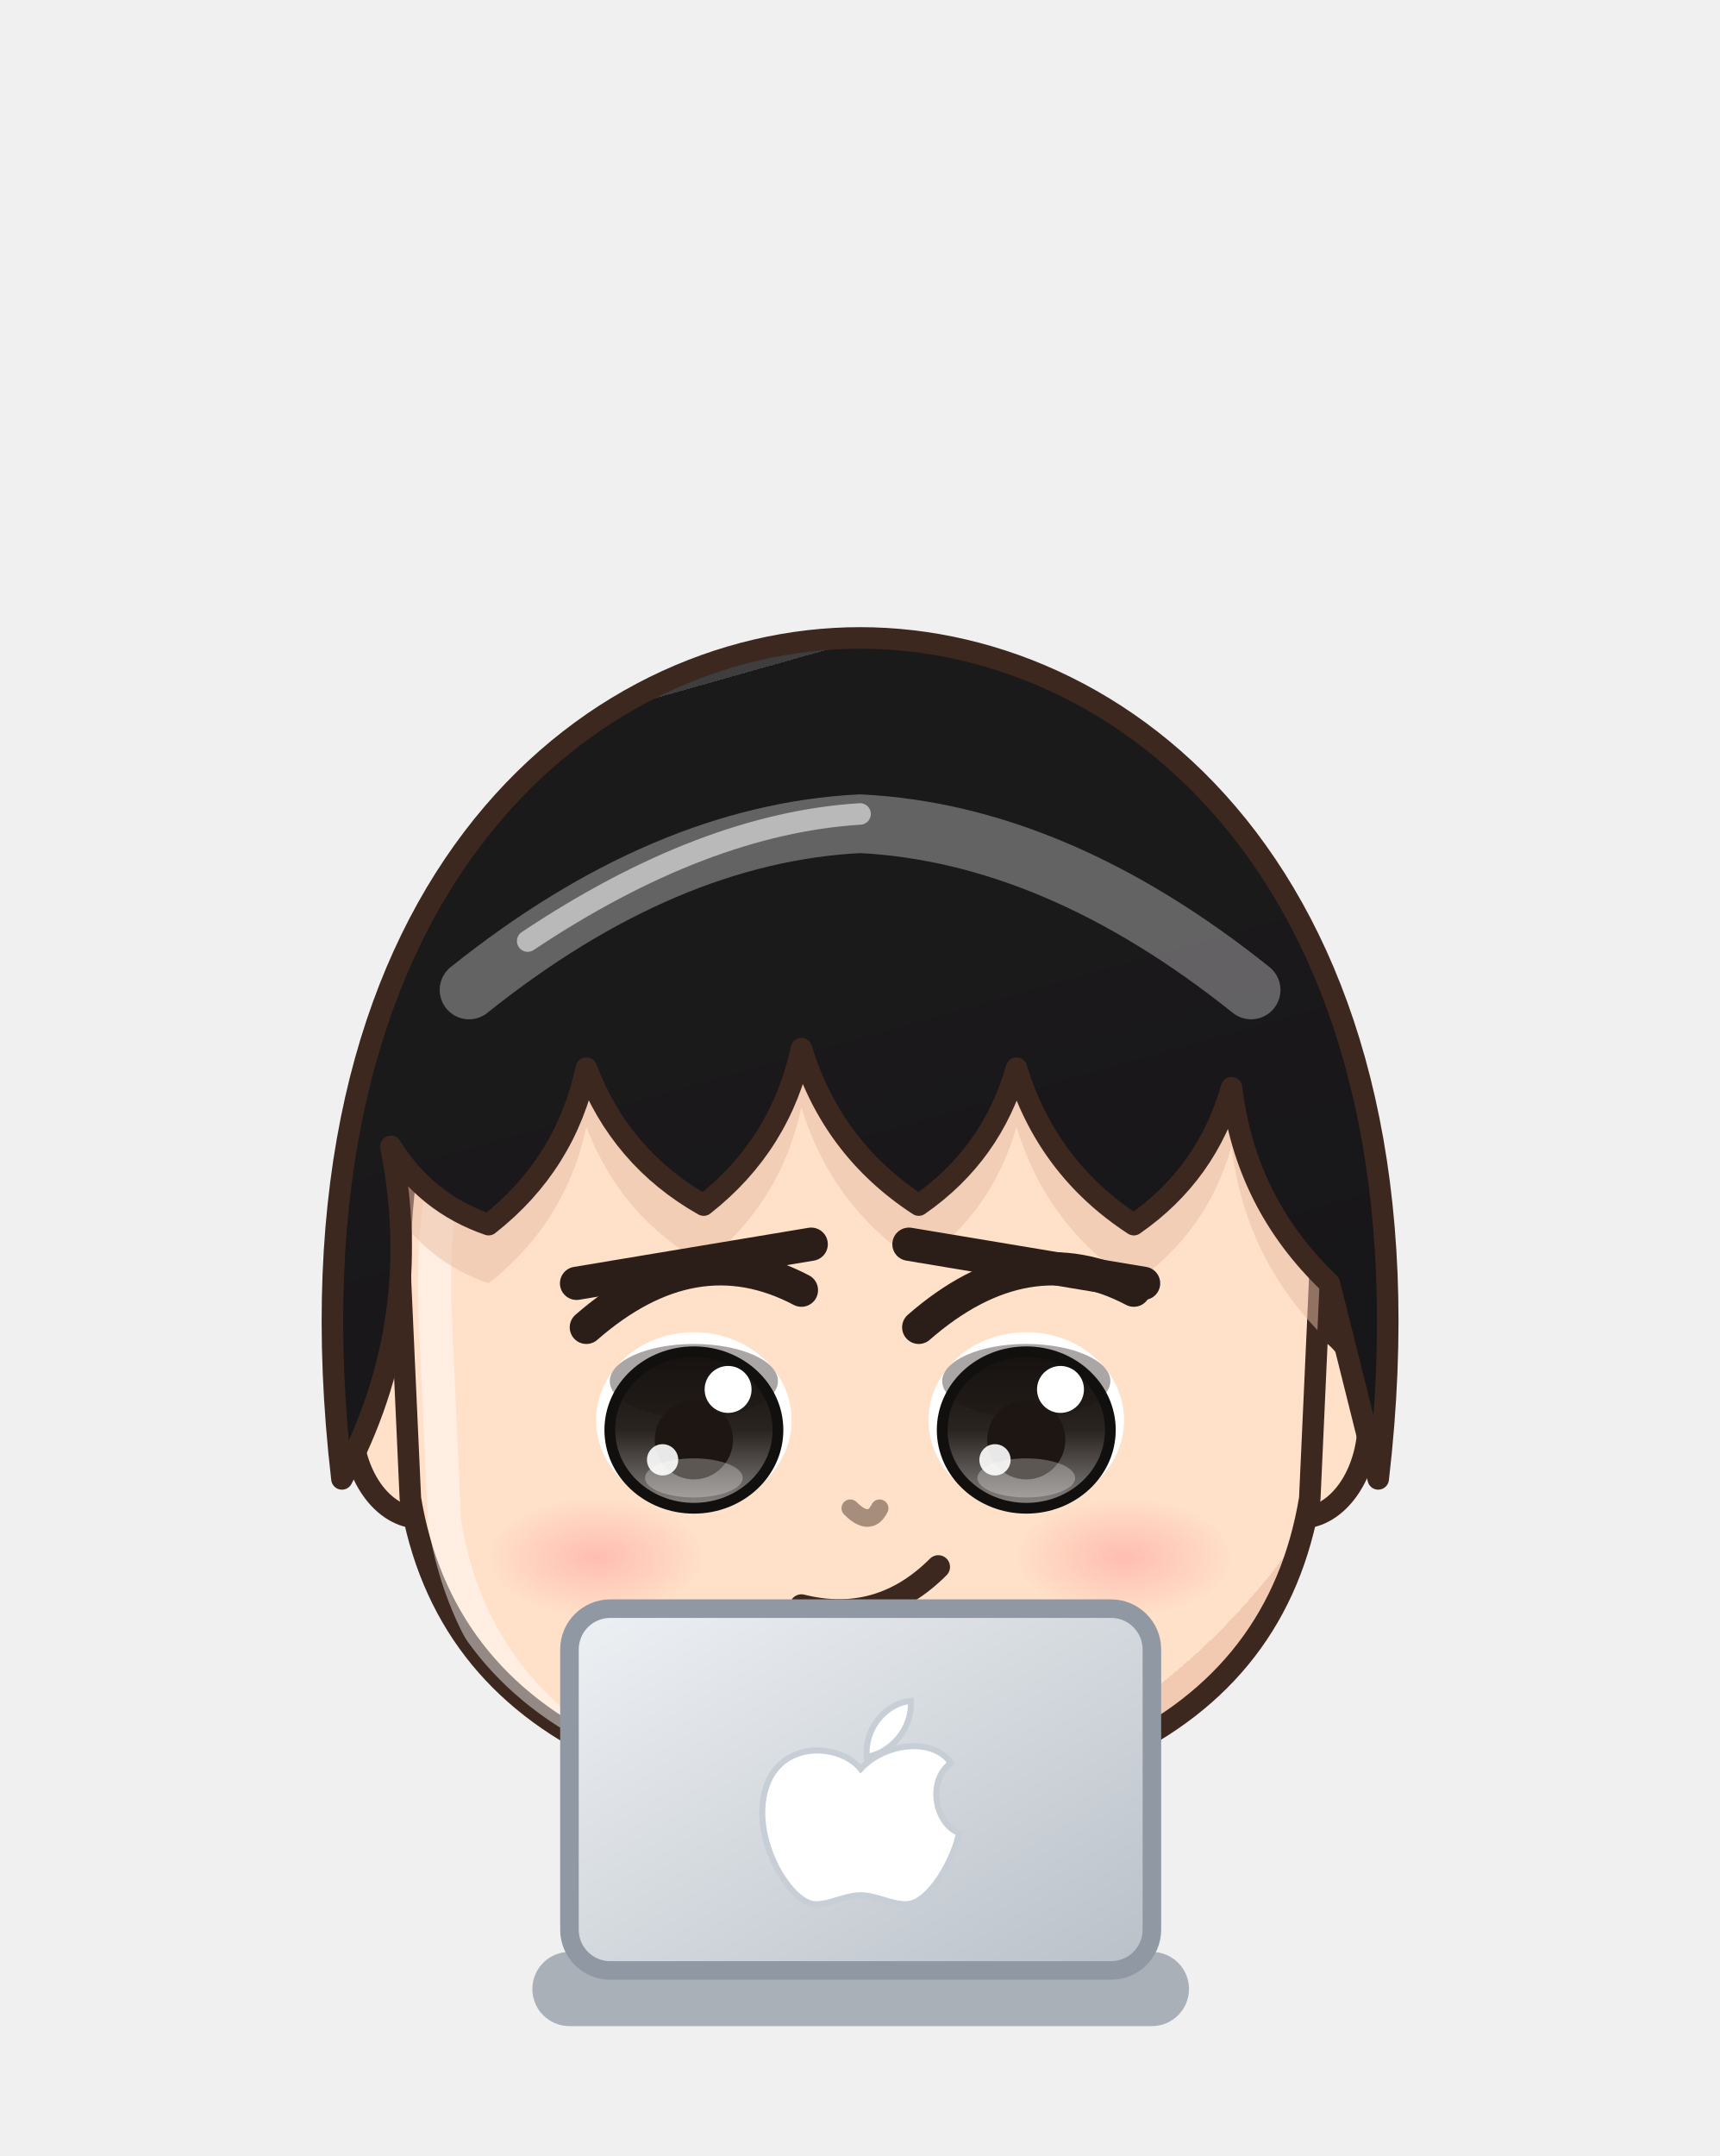
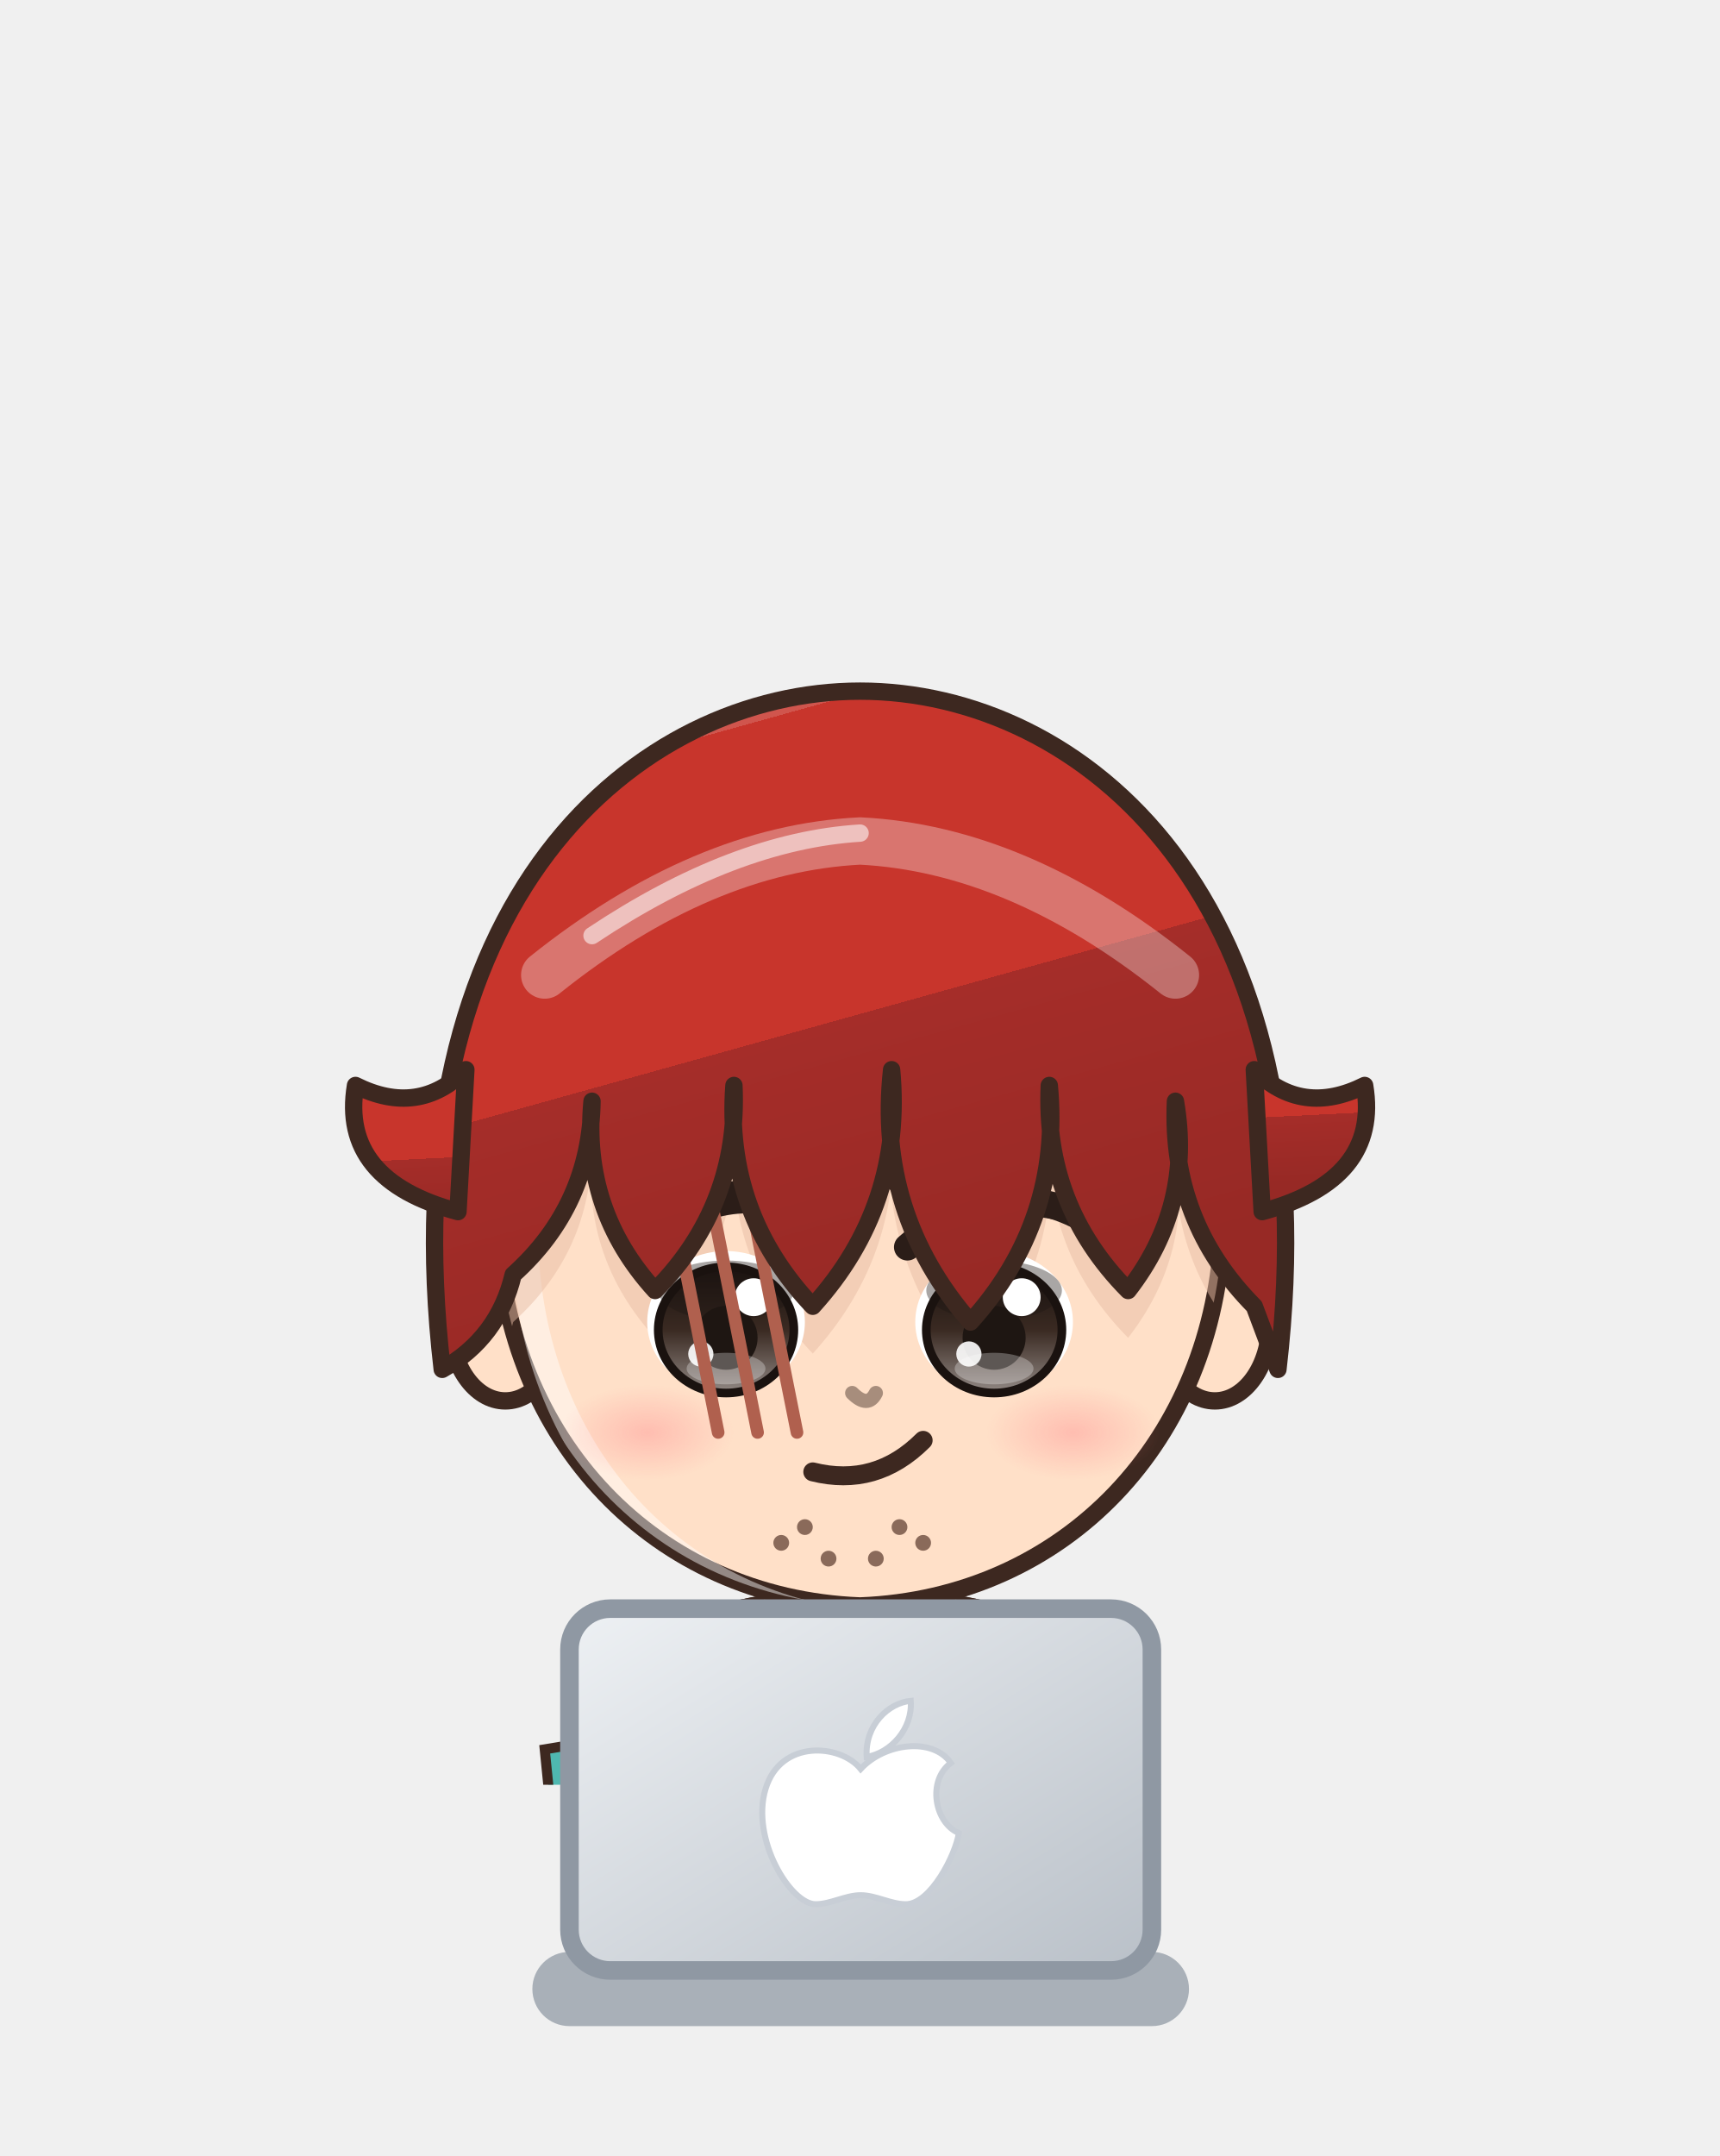
<svg xmlns="http://www.w3.org/2000/svg" viewBox="1590.1 177.8 92.7 116.2" width="92.7" height="116.2">
  <svg x="1590.1" y="177.8" viewBox="-120 -180 240 248.94" width="92.736" height="96.192">
    <defs>
-       <linearGradient id="hair234" x1="0" y1="0" x2=".35" y2="1">
-         <stop offset="0" stop-color="#3e3e3e" />
-         <stop offset=".16" stop-color="#3e3e3e" />
-         <stop offset=".16" stop-color="#1a1a1a" />
-         <stop offset=".58" stop-color="#1a1a1a" />
-         <stop offset=".58" stop-color="#1a181b" />
-         <stop offset="1" stop-color="#171618" />
+       <linearGradient id="hair249" x1="0" y1="0" x2=".35" y2="1">
+         <stop offset="0" stop-color="#d0554d" />
+         <stop offset=".16" stop-color="#d0554d" />
+         <stop offset=".16" stop-color="#c8352c" />
+         <stop offset=".58" stop-color="#c8352c" />
+         <stop offset=".58" stop-color="#a52d29" />
+         <stop offset="1" stop-color="#972925" />
      </linearGradient>
-       <radialGradient id="skin234" cx=".4" cy=".32" r=".85">
+       <radialGradient id="skin249" cx=".4" cy=".32" r=".85">
        <stop offset="0" stop-color="#ffe0c8" />
        <stop offset=".84" stop-color="#ffe0c8" />
        <stop offset=".84" stop-color="#f1cab1" />
        <stop offset="1" stop-color="#f1cab1" />
      </radialGradient>
-       <linearGradient id="cloth234" x1="0" y1="0" x2=".45" y2="1">
-         <stop offset="0" stop-color="#bc3c4a" />
-         <stop offset=".16" stop-color="#bc3c4a" />
-         <stop offset=".16" stop-color="#b01828" />
-         <stop offset=".6" stop-color="#b01828" />
-         <stop offset=".6" stop-color="#951626" />
-         <stop offset="1" stop-color="#891422" />
+       <linearGradient id="cloth249" x1="0" y1="0" x2=".45" y2="1">
+         <stop offset="0" stop-color="#424148" />
+         <stop offset=".16" stop-color="#424148" />
+         <stop offset=".16" stop-color="#1f1d26" />
+         <stop offset=".6" stop-color="#1f1d26" />
+         <stop offset=".6" stop-color="#1e1a24" />
+         <stop offset="1" stop-color="#1b1721" />
      </linearGradient>
-       <linearGradient id="iris234" x1="0" y1="0" x2="0" y2="1">
-         <stop offset="0" stop-color="#12100e" />
-         <stop offset=".5" stop-color="#2a2420" />
-         <stop offset="1" stop-color="#898684" />
+       <linearGradient id="iris249" x1="0" y1="0" x2="0" y2="1">
+         <stop offset="0" stop-color="#1a120f" />
+         <stop offset=".5" stop-color="#3a2a22" />
+         <stop offset="1" stop-color="#928985" />
      </linearGradient>
-       <linearGradient id="gold234" x1="0" y1="0" x2="1" y2="1">
+       <linearGradient id="gold249" x1="0" y1="0" x2="1" y2="1">
        <stop offset="0" stop-color="#f6d27a" />
        <stop offset=".55" stop-color="#d9a63a" />
        <stop offset="1" stop-color="#a8761e" />
      </linearGradient>
-       <linearGradient id="steel234" x1="0" y1="0" x2="1" y2="1">
+       <linearGradient id="steel249" x1="0" y1="0" x2="1" y2="1">
        <stop offset="0" stop-color="#e4e8ee" />
        <stop offset=".5" stop-color="#9aa3ad" />
        <stop offset="1" stop-color="#5a606a" />
      </linearGradient>
-       <linearGradient id="beard234" x1="0" y1="0" x2="0" y2="1">
+       <linearGradient id="beard249" x1="0" y1="0" x2="0" y2="1">
        <stop offset="0" stop-color="#e6e6ea" />
        <stop offset="1" stop-color="#b8b8c2" />
      </linearGradient>
-       <radialGradient id="hawkiris234" cx=".45" cy=".4" r=".7">
+       <radialGradient id="hawkiris249" cx=".45" cy=".4" r=".7">
        <stop offset="0" stop-color="#ffe27a" />
        <stop offset=".6" stop-color="#e8a52a" />
        <stop offset="1" stop-color="#9a5a12" />
      </radialGradient>
-       <linearGradient id="straw234" x1="0" y1="0" x2=".3" y2="1">
+       <linearGradient id="straw249" x1="0" y1="0" x2=".3" y2="1">
        <stop offset="0" stop-color="#ffe7aa" />
        <stop offset=".16" stop-color="#ffe7aa" />
        <stop offset=".16" stop-color="#ffe39a" />
        <stop offset=".58" stop-color="#ffe39a" />
        <stop offset=".58" stop-color="#e9b456" />
        <stop offset="1" stop-color="#d6a54f" />
      </linearGradient>
-       <radialGradient id="blush234">
+       <radialGradient id="blush249">
        <stop offset="0" stop-color="#ff7f86" stop-opacity=".9" />
        <stop offset="1" stop-color="#ff7f86" stop-opacity="0" />
      </radialGradient>
-       <clipPath id="face234">
-         <path d="M -47,-6 C -48,-40 -26,-56 0,-56 C 26,-56 48,-40 47,-6 L 46,16 Q 43,34 26,42 L 12,46 L -12,46 L -26,42 Q -43,34 -46,16 Z" />
+       <clipPath id="face249">
+         <path d="M -46,-4 C -47,-38 -25,-55 0,-55 C 25,-55 47,-38 46,-4 C 45,23 26,43 0,44 C -26,43 -45,23 -46,-4 Z" />
      </clipPath>
-       <clipPath id="torso234">
+       <clipPath id="torso249">
        <path d="M -30,50 C -34,68 -28,94 -26,124 L 26,124 C 28,94 34,68 30,50 C 18,40 -18,40 -30,50 Z" />
      </clipPath>
    </defs>
    <ellipse cx="0" cy="208" rx="42" ry="7" fill="#000000" opacity=".16" />
-     <g transform="translate(0,67.2) scale(1.364,1.364) translate(0,-44)" />
-     <g transform="translate(0,205) scale(1.0,0.76) translate(0,-205)">
-       <path d="M -23.5,118 Q -24.5,160.0 -20.5,202 L -5.5,202 Q -1.5,160.0 -2.5,118 Z" fill="#1a1a22" stroke="#3d2820" stroke-width="2.2" stroke-linejoin="round" />
-       <path d="M -22,168 Q -24,184.0 -22,200 L -4,200 Q -2,184.0 -4,168 Z" fill="#1a1a22" stroke="#3d2820" stroke-width="2.2" stroke-linejoin="round" />
-       <path d="M -18,172 L -18,196" stroke="#ffffff" stroke-width="2" opacity=".18" />
-       <ellipse cx="-13" cy="205" rx="14" ry="7" fill="#1f1d26" stroke="#3d2820" stroke-width="2.2" stroke-linejoin="round" />
-       <path d="M 2.5,118 Q 1.5,160.0 5.5,202 L 20.5,202 Q 24.5,160.0 23.5,118 Z" fill="#1a1a22" stroke="#3d2820" stroke-width="2.2" stroke-linejoin="round" />
-       <path d="M 4,168 Q 2,184.0 4,200 L 22,200 Q 24,184.0 22,168 Z" fill="#1a1a22" stroke="#3d2820" stroke-width="2.2" stroke-linejoin="round" />
-       <path d="M 8,172 L 8,196" stroke="#ffffff" stroke-width="2" opacity=".18" />
-       <ellipse cx="13" cy="205" rx="14" ry="7" fill="#1f1d26" stroke="#3d2820" stroke-width="2.2" stroke-linejoin="round" />
-       <path d="M -30,50 C -34,68 -28,94 -26,124 L 26,124 C 28,94 34,68 30,50 C 18,40 -18,40 -30,50 Z" fill="url(#cloth234)" stroke="#3d2820" stroke-width="2.2" stroke-linejoin="round" />
-       <g clip-path="url(#torso234)">
+     <g transform="translate(0,44.0) scale(1.100,1.100) translate(0,-44)" />
+     <g transform="translate(0,205) scale(1,1) translate(0,-205)">
+       <path d="M -23.5,118 Q -24.5,160.0 -20.5,202 L -5.5,202 Q -1.5,160.0 -2.5,118 Z" fill="#5a4a3a" stroke="#3d2820" stroke-width="2.2" stroke-linejoin="round" />
+       <path d="M -9,124 Q -8,160 -10,196" stroke="#000000" stroke-width="4.5" fill="none" opacity=".14" stroke-linecap="round" />
+       <path d="M -18,126 Q -19,150 -18,170" stroke="#ffffff" stroke-width="2" fill="none" opacity=".22" stroke-linecap="round" />
+       <ellipse cx="-13" cy="205" rx="14" ry="7" fill="#3a2a24" stroke="#3d2820" stroke-width="2.2" stroke-linejoin="round" />
+       <ellipse cx="-17" cy="202.5" rx="5" ry="2" fill="#ffffff" opacity=".35" />
+       <path d="M 2.5,118 Q 1.5,160.0 5.5,202 L 20.5,202 Q 24.5,160.0 23.5,118 Z" fill="#5a4a3a" stroke="#3d2820" stroke-width="2.2" stroke-linejoin="round" />
+       <path d="M 17,124 Q 18,160 16,196" stroke="#000000" stroke-width="4.5" fill="none" opacity=".14" stroke-linecap="round" />
+       <path d="M 8,126 Q 7,150 8,170" stroke="#ffffff" stroke-width="2" fill="none" opacity=".22" stroke-linecap="round" />
+       <ellipse cx="13" cy="205" rx="14" ry="7" fill="#3a2a24" stroke="#3d2820" stroke-width="2.2" stroke-linejoin="round" />
+       <ellipse cx="9" cy="202.5" rx="5" ry="2" fill="#ffffff" opacity=".35" />
+       <path d="M -30,50 C -34,68 -28,94 -26,124 L 26,124 C 28,94 34,68 30,50 C 18,40 -18,40 -30,50 Z" fill="url(#cloth249)" stroke="#3d2820" stroke-width="2.2" stroke-linejoin="round" />
+       <path d="M -11,42 L 11,42 L 11,124 L -11,124 Z" fill="#ffffff" />
+       <path d="M -11,42 L -20,74 L -11,124 M 11,42 L 20,74 L 11,124" stroke="#1d1823" stroke-width="2" fill="none" />
+       <g clip-path="url(#torso249)">
        <path d="M -30,50 C -34,68 -28,94 -26,124 L 26,124 C 28,94 34,68 30,50 C 18,40 -18,40 -30,50 Z" transform="translate(4,3)" fill="none" stroke="#ffffff" stroke-width="5" opacity=".3" />
        <path d="M -30,50 C -34,68 -28,94 -26,124 L 26,124 C 28,94 34,68 30,50 C 18,40 -18,40 -30,50 Z" transform="translate(-6,-2)" fill="none" stroke="#000000" stroke-width="9" opacity=".13" />
      </g>
-       <path d="M -12,42 L 0,54 L 12,42" stroke="#1a1a22" stroke-width="5" fill="none" />
-       <g clip-path="url(#torso234)">
-         <path d="M -24,70 Q -14,62 -8,74 Q -2,86 8,78" stroke="#e6b84a" stroke-width="2" fill="none" />
-       </g>
-       <ellipse cx="31" cy="88" rx="10" ry="3.2" fill="none" stroke="#e6b84a" stroke-width="2.4" />
-       <ellipse cx="31" cy="82" rx="10" ry="3.2" fill="none" stroke="#e6b84a" stroke-width="2.4" />
-       <ellipse cx="31" cy="76" rx="10" ry="3.2" fill="none" stroke="#e6b84a" stroke-width="2.4" />
-       <path d="M -28,54 L -38,84 L -31,102" stroke="#3d2820" stroke-width="17" fill="none" stroke-linecap="round" stroke-linejoin="round" />
-       <path d="M -28,54 L -38,84 L -31,102" stroke="url(#cloth234)" stroke-width="12.6" fill="none" stroke-linecap="round" stroke-linejoin="round" />
-       <path d="M -28,54 L -38,84 L -31,102" transform="translate(-2.6,-1)" stroke="#ffffff" stroke-width="2.6" fill="none" stroke-linecap="round" stroke-linejoin="round" opacity=".28" />
+       <path d="M -30,50 C -34,68 -28,94 -26,124 L 26,124 C 28,94 34,68 30,50 C 18,40 -18,40 -30,50 Z" fill="#f6f4ee" stroke="#3d2820" stroke-width="2.2" stroke-linejoin="round" />
+       <path d="M -13,43 L 13,43 L 0,86 Z" fill="url(#skin249)" />
+       <path d="M -13,43 L 0,86 L 13,43" stroke="#cfcac0" stroke-width="2" fill="none" />
+       <path d="M -30,48 Q -52,110 -48,186 L -14,186 Q -20,110 -14,50 Z M 30,48 Q 52,110 48,186 L 14,186 Q 20,110 14,50 Z" fill="#1f1d26" stroke="#3d2820" stroke-width="2.2" stroke-linejoin="round" />
+       <path d="M -22,112 L -64,160" stroke="#3d2820" stroke-width="9.4" stroke-linecap="round" />
+       <path d="M -22,112 L -64,160" stroke="#1f1d26" stroke-width="6" stroke-linecap="round" />
+       <path d="M -22,112 L -6,86" stroke="#3d2820" stroke-width="9.4" stroke-linecap="round" />
+       <path d="M -22,112 L -6,86" stroke="#3a2a22" stroke-width="6" stroke-linecap="round" />
+       <ellipse cx="-22" cy="112" rx="6" ry="4" fill="#c9a45c" stroke="#3d2820" stroke-width="1.4" />
      <path d="M 28,54 L 38,84 L 31,102" stroke="#3d2820" stroke-width="17" fill="none" stroke-linecap="round" stroke-linejoin="round" />
-       <path d="M 28,54 L 38,84 L 31,102" stroke="url(#cloth234)" stroke-width="12.6" fill="none" stroke-linecap="round" stroke-linejoin="round" />
+       <path d="M 28,54 L 38,84 L 31,102" stroke="url(#cloth249)" stroke-width="12.6" fill="none" stroke-linecap="round" stroke-linejoin="round" />
      <path d="M 28,54 L 38,84 L 31,102" transform="translate(-2.6,-1)" stroke="#ffffff" stroke-width="2.6" fill="none" stroke-linecap="round" stroke-linejoin="round" opacity=".28" />
-       <circle cx="-31" cy="102" r="8.5" fill="url(#skin234)" stroke="#3d2820" stroke-width="2.2" />
-       <circle cx="31" cy="102" r="8.5" fill="url(#skin234)" stroke="#3d2820" stroke-width="2.2" />
+       <circle cx="31" cy="102" r="8.5" fill="url(#skin249)" stroke="#3d2820" stroke-width="2.2" />
      <path d="M -44,64 L -32,62 L -31,72 L -43,74 Z" fill="#4fb8b0" stroke="#3d2820" stroke-width="1.4" />
      <path d="M -10,34 L 10,34 L 9,46 Q 0,50 -9,46 Z" fill="#f1cab1" />
    </g>
-     <g transform="translate(0,67.2) scale(1.364,1.364) translate(0,-44)">
-       <ellipse cx="-45" cy="8" rx="7" ry="10" fill="url(#skin234)" stroke="#3d2820" stroke-width="2.2" stroke-linejoin="round" />
-       <ellipse cx="45" cy="8" rx="7" ry="10" fill="url(#skin234)" stroke="#3d2820" stroke-width="2.2" stroke-linejoin="round" />
-       <path d="M -47,-6 C -48,-40 -26,-56 0,-56 C 26,-56 48,-40 47,-6 L 46,16 Q 43,34 26,42 L 12,46 L -12,46 L -26,42 Q -43,34 -46,16 Z" fill="url(#skin234)" stroke="#3d2820" stroke-width="2.2" stroke-linejoin="round" />
-       <g clip-path="url(#face234)">
-         <path d="M -47,-6 C -48,-40 -26,-56 0,-56 C 26,-56 48,-40 47,-6 L 46,16 Q 43,34 26,42 L 12,46 L -12,46 L -26,42 Q -43,34 -46,16 Z" transform="translate(3.5,2.5)" fill="none" stroke="#ffffff" stroke-width="3.4" opacity=".45" />
+     <g transform="translate(0,44.0) scale(1.100,1.100) translate(0,-44)">
+       <ellipse cx="-45" cy="8" rx="7" ry="10" fill="url(#skin249)" stroke="#3d2820" stroke-width="2.2" stroke-linejoin="round" />
+       <ellipse cx="45" cy="8" rx="7" ry="10" fill="url(#skin249)" stroke="#3d2820" stroke-width="2.2" stroke-linejoin="round" />
+       <path d="M -46,-4 C -47,-38 -25,-55 0,-55 C 25,-55 47,-38 46,-4 C 45,23 26,43 0,44 C -26,43 -45,23 -46,-4 Z" fill="url(#skin249)" stroke="#3d2820" stroke-width="2.2" stroke-linejoin="round" />
+       <g clip-path="url(#face249)">
+         <path d="M -46,-4 C -47,-38 -25,-55 0,-55 C 25,-55 47,-38 46,-4 C 45,23 26,43 0,44 C -26,43 -45,23 -46,-4 Z" transform="translate(3.5,2.5)" fill="none" stroke="#ffffff" stroke-width="3.4" opacity=".45" />
      </g>
-       <g clip-path="url(#face234)">
-         <path d="M -53,14 C -60,-46 -28,-72 0,-72 C 28,-72 60,-46 53,14 L 48,-6 Q 39.4,-14.2 38,-26 Q 35.5,-17.2 28,-12 Q 19.1,-17.8 16,-28 Q 13.5,-19.2 6,-14 Q -2.9,-19.8 -6,-30 Q -8.1,-20.2 -16,-14 Q -24.5,-18.8 -28,-28 Q -30.1,-18.2 -38,-12 Q -44.4,-14.2 -48,-20 Q -44.4,-2.1 -53,14 Z" transform="translate(0,6)" fill="#e7bca4" opacity=".5" />
+       <g clip-path="url(#face249)">
+         <path d="M -53,14 C -60,-46 -28,-72 0,-72 C 28,-72 60,-46 53,14 L 50,6 Q 39.3,-4.8 40,-20 Q 42.3,-6.7 34,4 Q 23.3,-6.8 24,-22 Q 25.6,-4.8 14,8 Q 2.0,-5.8 4,-24 Q 5.6,-6.8 -6,6 Q -17.2,-5.8 -16,-22 Q -15.3,-6.8 -26,4 Q -35.3,-6.2 -34,-20 Q -34.2,-6.8 -44,2 Q -45.9,10.0 -53,14 Z" transform="translate(0,6)" fill="#e7bca4" opacity=".5" />
      </g>
      <ellipse cx="-17" cy="8" rx="10" ry="9" fill="#ffffff" />
-       <ellipse cx="-17" cy="9" rx="8.6" ry="8" fill="url(#iris234)" />
+       <ellipse cx="-17" cy="9" rx="8.6" ry="8" fill="url(#iris249)" />
      <ellipse cx="-17" cy="4.0" rx="8.6" ry="3.8" fill="#1e1612" opacity=".38" />
-       <ellipse cx="-17" cy="9" rx="8.6" ry="8" fill="none" stroke="#12100e" stroke-width="1.1" />
+       <ellipse cx="-17" cy="9" rx="8.6" ry="8" fill="none" stroke="#1a120f" stroke-width="1.1" />
      <ellipse cx="-17" cy="10" rx="4" ry="4.05" fill="#1e1612" />
      <ellipse cx="-17" cy="13.9" rx="5" ry="2.0" fill="#ffffff" opacity=".28" />
      <circle cx="-13.5" cy="4.85" r="2.4" fill="#ffffff" />
      <circle cx="-20.2" cy="12.05" r="1.6" fill="#ffffff" opacity=".9" />
      <path d="M -28,-1.5 Q -17,-11.1 -6,-5.3" stroke="#2b1d18" stroke-width="3.4" fill="none" stroke-linecap="round" />
      <path d="M -29,-6 L -5,-10" stroke="#2b1d18" stroke-width="3.4" stroke-linecap="round" />
      <ellipse cx="17" cy="8" rx="10" ry="9" fill="#ffffff" />
-       <ellipse cx="17" cy="9" rx="8.6" ry="8" fill="url(#iris234)" />
+       <ellipse cx="17" cy="9" rx="8.6" ry="8" fill="url(#iris249)" />
      <ellipse cx="17" cy="4.0" rx="8.6" ry="3.8" fill="#1e1612" opacity=".38" />
-       <ellipse cx="17" cy="9" rx="8.6" ry="8" fill="none" stroke="#12100e" stroke-width="1.1" />
+       <ellipse cx="17" cy="9" rx="8.6" ry="8" fill="none" stroke="#1a120f" stroke-width="1.1" />
      <ellipse cx="17" cy="10" rx="4" ry="4.05" fill="#1e1612" />
      <ellipse cx="17" cy="13.9" rx="5" ry="2.0" fill="#ffffff" opacity=".28" />
      <circle cx="20.5" cy="4.85" r="2.4" fill="#ffffff" />
      <circle cx="13.8" cy="12.05" r="1.6" fill="#ffffff" opacity=".9" />
      <path d="M 6,-1.5 Q 17,-11.1 28,-5.3" stroke="#2b1d18" stroke-width="3.4" fill="none" stroke-linecap="round" />
      <path d="M 5,-10 L 29,-6" stroke="#2b1d18" stroke-width="3.4" stroke-linecap="round" />
      <path d="M -6,27 Q 2,29 8,23" stroke="#3d2820" stroke-width="2.4" fill="none" stroke-linecap="round" />
-       <ellipse cx="-27" cy="22" rx="11" ry="6" fill="url(#blush234)" opacity="0.40" />
-       <ellipse cx="27" cy="22" rx="11" ry="6" fill="url(#blush234)" opacity="0.40" />
+       <ellipse cx="-27" cy="22" rx="11" ry="6" fill="url(#blush249)" opacity="0.40" />
+       <ellipse cx="27" cy="22" rx="11" ry="6" fill="url(#blush249)" opacity="0.40" />
      <path d="M -1,17 Q 1,19 2,17" stroke="#a78d7c" stroke-width="1.8" fill="none" stroke-linecap="round" />
-       <path d="M -53,14 C -60,-46 -28,-72 0,-72 C 28,-72 60,-46 53,14 L 48,-6 Q 39.4,-14.2 38,-26 Q 35.5,-17.2 28,-12 Q 19.1,-17.8 16,-28 Q 13.5,-19.2 6,-14 Q -2.9,-19.8 -6,-30 Q -8.1,-20.2 -16,-14 Q -24.5,-18.8 -28,-28 Q -30.1,-18.2 -38,-12 Q -44.4,-14.2 -48,-20 Q -44.4,-2.1 -53,14 Z" fill="url(#hair234)" stroke="#3d2820" stroke-width="2.2" stroke-linejoin="round" />
+       <path d="M -24,-8 L -18,22" stroke="#b0604e" stroke-width="1.6" stroke-linecap="round" />
+       <path d="M -19,-8 L -13,22" stroke="#b0604e" stroke-width="1.6" stroke-linecap="round" />
+       <path d="M -14,-8 L -8,22" stroke="#b0604e" stroke-width="1.6" stroke-linecap="round" />
+       <circle cx="-10" cy="36" r="1" fill="#8a6a5a" />
+       <circle cx="-4" cy="38" r="1" fill="#8a6a5a" />
+       <circle cx="2" cy="38" r="1" fill="#8a6a5a" />
+       <circle cx="8" cy="36" r="1" fill="#8a6a5a" />
+       <circle cx="-7" cy="34" r="1" fill="#8a6a5a" />
+       <circle cx="5" cy="34" r="1" fill="#8a6a5a" />
+       <path d="M -53,14 C -60,-46 -28,-72 0,-72 C 28,-72 60,-46 53,14 L 50,6 Q 39.3,-4.8 40,-20 Q 42.3,-6.7 34,4 Q 23.3,-6.8 24,-22 Q 25.6,-4.8 14,8 Q 2.0,-5.8 4,-24 Q 5.6,-6.8 -6,6 Q -17.2,-5.8 -16,-22 Q -15.3,-6.8 -26,4 Q -35.3,-6.2 -34,-20 Q -34.2,-6.8 -44,2 Q -45.9,10.0 -53,14 Z" fill="url(#hair249)" stroke="#3d2820" stroke-width="2.2" stroke-linejoin="round" />
+       <path d="M -51,-6 Q -66,-10 -64,-22 Q -56,-18 -50,-24 Z M 51,-6 Q 66,-10 64,-22 Q 56,-18 50,-24 Z" fill="url(#hair249)" stroke="#3d2820" stroke-width="2.2" stroke-linejoin="round" />
      <defs>
-         <clipPath id="hf234">
-           <path d="M -53,14 C -60,-46 -28,-72 0,-72 C 28,-72 60,-46 53,14 L 48,-6 Q 39.4,-14.2 38,-26 Q 35.5,-17.2 28,-12 Q 19.1,-17.8 16,-28 Q 13.5,-19.2 6,-14 Q -2.9,-19.8 -6,-30 Q -8.1,-20.2 -16,-14 Q -24.5,-18.8 -28,-28 Q -30.1,-18.2 -38,-12 Q -44.4,-14.2 -48,-20 Q -44.4,-2.1 -53,14 Z" />
+         <clipPath id="hf249">
+           <path d="M -53,14 C -60,-46 -28,-72 0,-72 C 28,-72 60,-46 53,14 L 50,6 Q 39.3,-4.8 40,-20 Q 42.3,-6.7 34,4 Q 23.3,-6.8 24,-22 Q 25.6,-4.8 14,8 Q 2.0,-5.8 4,-24 Q 5.6,-6.8 -6,6 Q -17.2,-5.8 -16,-22 Q -15.3,-6.8 -26,4 Q -35.3,-6.2 -34,-20 Q -34.2,-6.8 -44,2 Q -45.9,10.0 -53,14 Z" />
        </clipPath>
      </defs>
-       <g clip-path="url(#hf234)">
+       <g clip-path="url(#hf249)">
        <path d="M -40,-36 Q -20,-52 0,-53 Q 20,-52 40,-36" stroke="#ffffff" stroke-width="6" fill="none" stroke-linecap="round" opacity=".32" />
        <path d="M -34,-41 Q -16,-53 0,-54" stroke="#ffffff" stroke-width="2.2" fill="none" stroke-linecap="round" opacity=".55" />
      </g>
    </g>
-     <g transform="translate(0,205) scale(1.0,0.76) translate(0,-205)" />
+     <g transform="translate(0,205) scale(1,1) translate(0,-205)" />
  </svg>
  <circle cx="1624.5" cy="280.0" r="3.3" fill="#ffe0c8" stroke="#3d2820" stroke-width="1.1" />
  <circle cx="1648.5" cy="280.0" r="3.3" fill="#ffe0c8" stroke="#3d2820" stroke-width="1.1" />
  <defs>
-     <linearGradient id="lp235" x1="0" y1="0" x2="1" y2="1">
+     <linearGradient id="lp250" x1="0" y1="0" x2="1" y2="1">
      <stop offset="0" stop-color="#eef1f4" />
      <stop offset="1" stop-color="#b9c0c8" />
    </linearGradient>
  </defs>
  <rect x="1618.8" y="283.0" width="35.4" height="4" rx="2" fill="#a9b0b8" />
-   <rect x="1620.8" y="264.5" width="31.4" height="19.5" rx="2.2" fill="url(#lp235)" stroke="#8f98a3" stroke-width="1" />
+   <rect x="1620.8" y="264.5" width="31.4" height="19.5" rx="2.2" fill="url(#lp250)" stroke="#8f98a3" stroke-width="1" />
  <path d="M 0,-4 C -2,-6.5 -8,-7 -9.5,-2 C -11,3 -7,9.5 -4.5,9.5 C -3,9.5 -1.5,8.6 0,8.6 C 1.5,8.6 3,9.5 4.5,9.5 C 7,9.5 9.5,4.5 9.8,2.4 C 7.4,1.4 6.6,-2.8 9,-4.6 C 7.2,-7.2 2.4,-6.6 0,-4 Z M 0.6,-5.2 C 0.4,-8.4 2.8,-10.6 5,-10.8 C 5.2,-8 3,-5.6 0.6,-5.2 Z" transform="translate(1636.5,275.3) scale(0.54)" fill="#ffffff" stroke="#c8ced6" stroke-width=".6" />
</svg>
